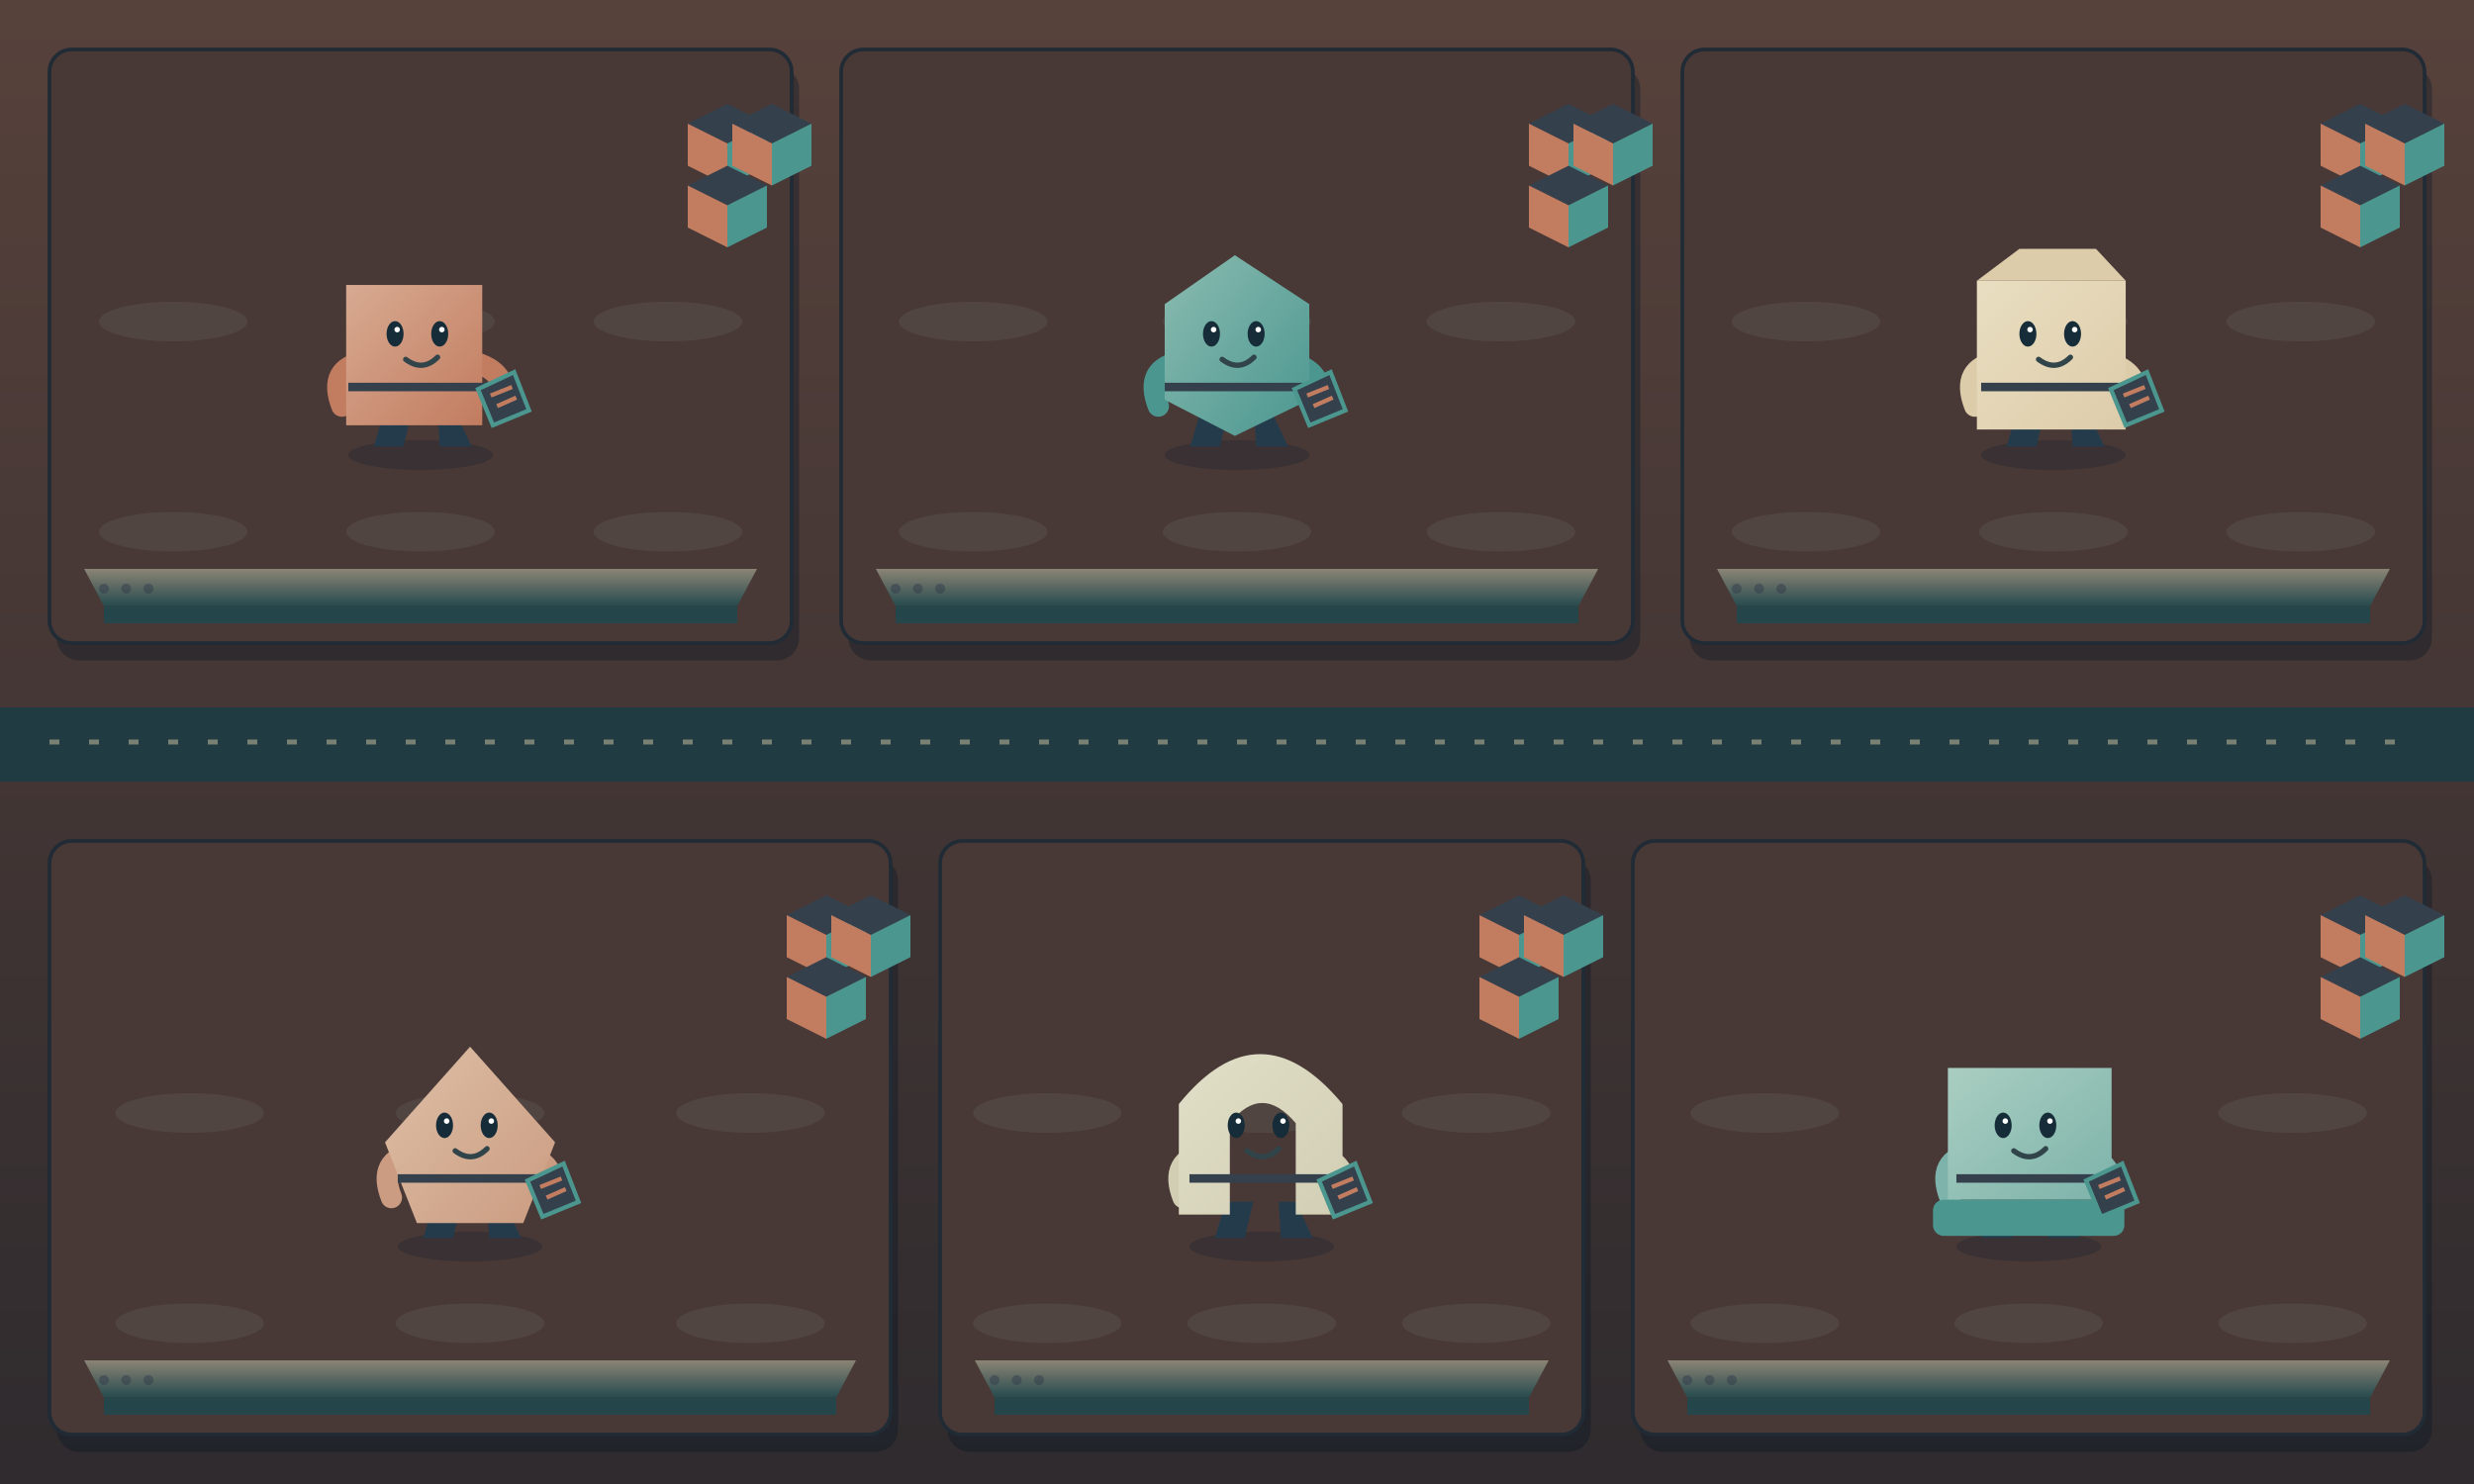
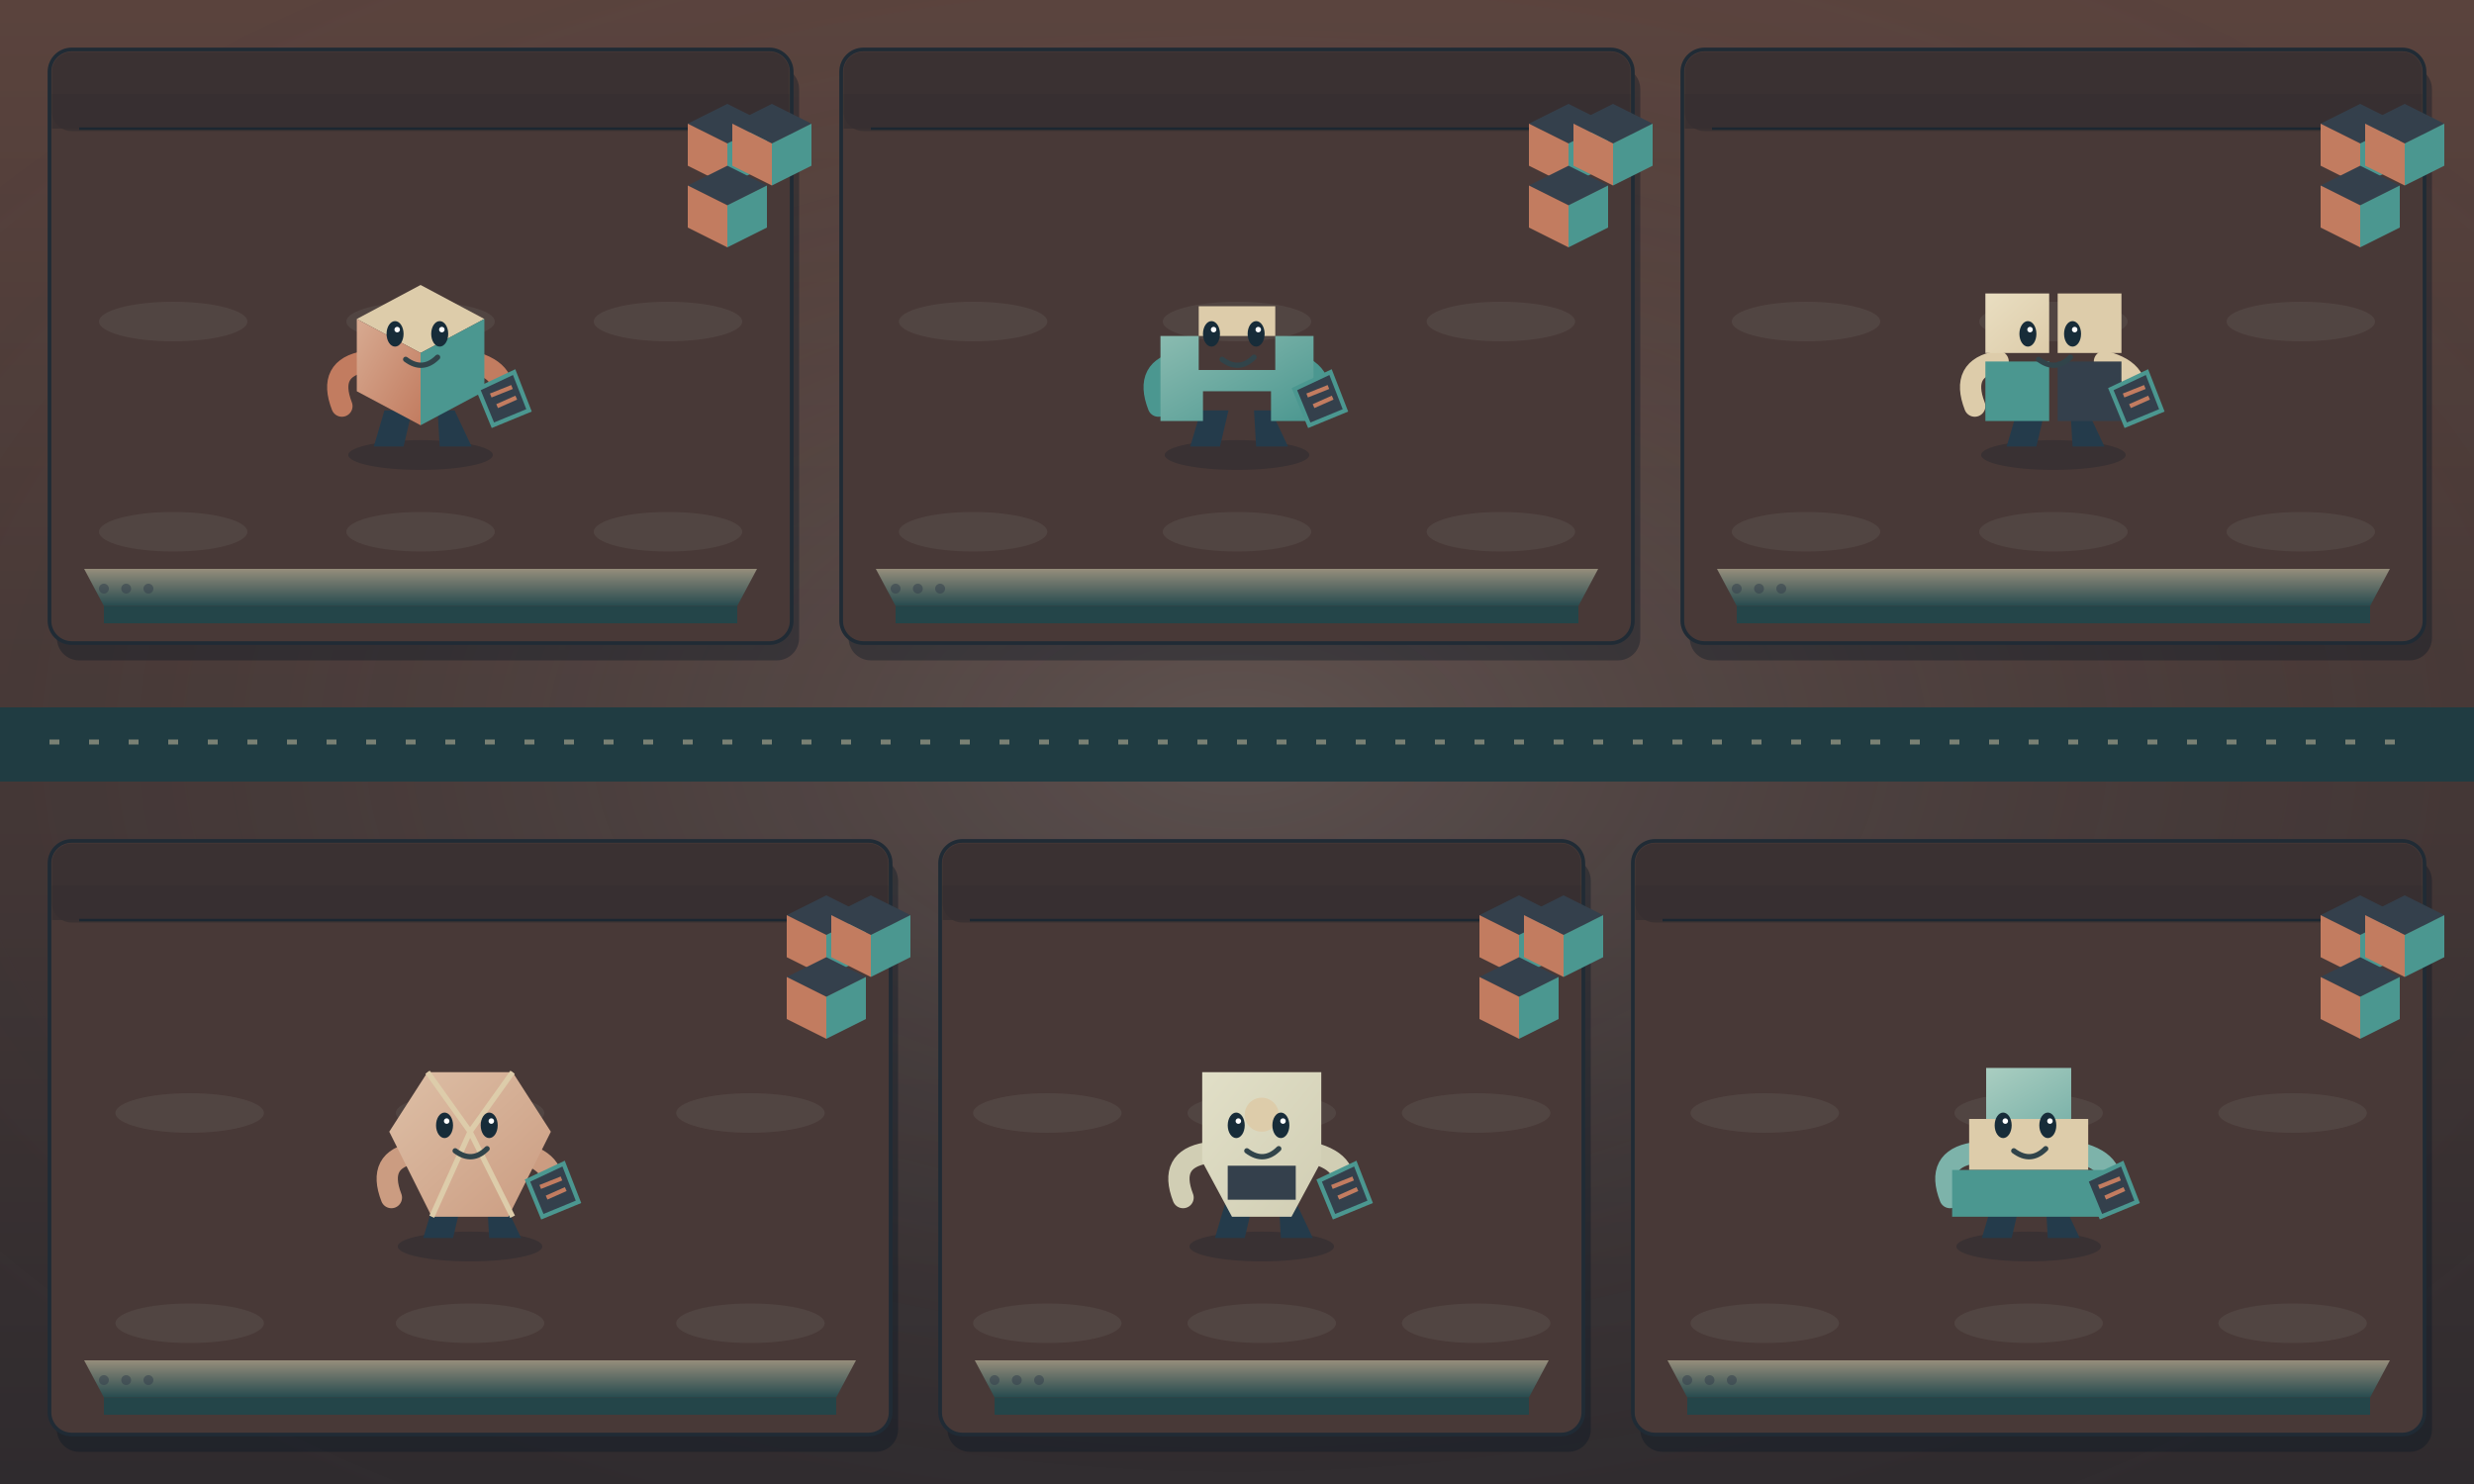
<svg xmlns="http://www.w3.org/2000/svg" width="800" height="480" viewBox="0 0 1000 600">
  <defs>
    <linearGradient id="sky" x1="0" y1="0" x2="0" y2="1">
-       <stop offset="0" stop-color="#57413b" />
+       <stop offset="0" stop-color="#5a433d" />
      <stop offset="1" stop-color="#2f2b2e" />
    </linearGradient>
    <linearGradient id="desk" x1="0" y1="0" x2="0" y2="1">
-       <stop offset="0" stop-color="#8b8474" />
+       <stop offset="0" stop-color="#958d7b" />
      <stop offset="1" stop-color="#274b4f" />
    </linearGradient>
+     <radialGradient id="ambient" cx="50%" cy="50%" r="65%">
+       <stop offset="0" stop-color="#f6f2ea" stop-opacity=".14" />
+       <stop offset="100%" stop-color="#2f2b2e" stop-opacity="0" />
+     </radialGradient>
  </defs>
  <rect width="1000" height="600" fill="url(#sky)" />
+   <rect width="1000" height="600" fill="url(#ambient)" />
  <path d="M0 286h1000v30H0z" fill="#203c42" />
  <path d="M20 300h960" stroke="#e7d4b2" stroke-width="2" stroke-dasharray="4 12" opacity=".45" />
  <rect x="23" y="27" width="300" height="240" rx="9" fill="#071422" opacity=".35" />
  <rect x="20" y="20" width="300" height="240" rx="9" fill="#483937" stroke="#202b35" stroke-width="1.5" />
+   <rect x="21" y="21" width="298" height="32" rx="8" fill="#362f30" opacity=".75" />
+   <rect x="21" y="38" width="298" height="14" fill="#362f30" opacity=".75" />
+   <line x1="32" y1="52" x2="308" y2="52" stroke="#1c2731" stroke-width="1" />
  <path d="M34 230h272l-8 15H42z" fill="url(#desk)" />
  <path d="M42 245v7h256v-7" fill="#244549" />
  <ellipse cx="70.0" cy="130" rx="30" ry="8" fill="#d9ecdb" opacity=".07" />
  <ellipse cx="70.0" cy="215" rx="30" ry="8" fill="#d9ecdb" opacity=".07" />
  <ellipse cx="170.0" cy="130" rx="30" ry="8" fill="#d9ecdb" opacity=".07" />
  <ellipse cx="170.0" cy="215" rx="30" ry="8" fill="#d9ecdb" opacity=".07" />
  <ellipse cx="270.0" cy="130" rx="30" ry="8" fill="#d9ecdb" opacity=".07" />
  <ellipse cx="270.0" cy="215" rx="30" ry="8" fill="#d9ecdb" opacity=".07" />
  <path d="M278 50l16-8 16 8-16 8z" fill="#34404C" />
  <path d="M278 50v17l16 8V58z" fill="#C27C60" />
  <path d="M294 58l16-8v17l-16 8z" fill="#4B9790" />
  <path d="M296 50l16-8 16 8-16 8z" fill="#34404C" />
  <path d="M296 50v17l16 8V58z" fill="#C27C60" />
  <path d="M312 58l16-8v17l-16 8z" fill="#4B9790" />
  <path d="M278 75l16-8 16 8-16 8z" fill="#34404C" />
  <path d="M278 75v17l16 8V83z" fill="#C27C60" />
  <path d="M294 83l16-8v17l-16 8z" fill="#4B9790" />
  <circle cx="42" cy="238" r="2" fill="#34404C" opacity=".55" />
  <circle cx="51" cy="238" r="2" fill="#34404C" opacity=".55" />
  <circle cx="60" cy="238" r="2" fill="#34404C" opacity=".55" />
  <rect x="343" y="27" width="320" height="240" rx="9" fill="#071422" opacity=".35" />
  <rect x="340" y="20" width="320" height="240" rx="9" fill="#483937" stroke="#202b35" stroke-width="1.5" />
+   <rect x="341" y="21" width="318" height="32" rx="8" fill="#362f30" opacity=".75" />
+   <rect x="341" y="38" width="318" height="14" fill="#362f30" opacity=".75" />
+   <line x1="352" y1="52" x2="648" y2="52" stroke="#1c2731" stroke-width="1" />
  <path d="M354 230h292l-8 15H362z" fill="url(#desk)" />
  <path d="M362 245v7h276v-7" fill="#244549" />
  <ellipse cx="393.333" cy="130" rx="30" ry="8" fill="#d9ecdb" opacity=".07" />
  <ellipse cx="393.333" cy="215" rx="30" ry="8" fill="#d9ecdb" opacity=".07" />
  <ellipse cx="500.0" cy="130" rx="30" ry="8" fill="#d9ecdb" opacity=".07" />
  <ellipse cx="500.0" cy="215" rx="30" ry="8" fill="#d9ecdb" opacity=".07" />
  <ellipse cx="606.667" cy="130" rx="30" ry="8" fill="#d9ecdb" opacity=".07" />
  <ellipse cx="606.667" cy="215" rx="30" ry="8" fill="#d9ecdb" opacity=".07" />
  <path d="M618 50l16-8 16 8-16 8z" fill="#34404C" />
  <path d="M618 50v17l16 8V58z" fill="#C27C60" />
  <path d="M634 58l16-8v17l-16 8z" fill="#4B9790" />
  <path d="M636 50l16-8 16 8-16 8z" fill="#34404C" />
  <path d="M636 50v17l16 8V58z" fill="#C27C60" />
  <path d="M652 58l16-8v17l-16 8z" fill="#4B9790" />
  <path d="M618 75l16-8 16 8-16 8z" fill="#34404C" />
  <path d="M618 75v17l16 8V83z" fill="#C27C60" />
  <path d="M634 83l16-8v17l-16 8z" fill="#4B9790" />
  <circle cx="362" cy="238" r="2" fill="#34404C" opacity=".55" />
  <circle cx="371" cy="238" r="2" fill="#34404C" opacity=".55" />
  <circle cx="380" cy="238" r="2" fill="#34404C" opacity=".55" />
  <rect x="683" y="27" width="300" height="240" rx="9" fill="#071422" opacity=".35" />
  <rect x="680" y="20" width="300" height="240" rx="9" fill="#483937" stroke="#202b35" stroke-width="1.5" />
+   <rect x="681" y="21" width="298" height="32" rx="8" fill="#362f30" opacity=".75" />
+   <rect x="681" y="38" width="298" height="14" fill="#362f30" opacity=".75" />
+   <line x1="692" y1="52" x2="968" y2="52" stroke="#1c2731" stroke-width="1" />
  <path d="M694 230h272l-8 15H702z" fill="url(#desk)" />
  <path d="M702 245v7h256v-7" fill="#244549" />
  <ellipse cx="730.0" cy="130" rx="30" ry="8" fill="#d9ecdb" opacity=".07" />
  <ellipse cx="730.0" cy="215" rx="30" ry="8" fill="#d9ecdb" opacity=".07" />
  <ellipse cx="830.0" cy="130" rx="30" ry="8" fill="#d9ecdb" opacity=".07" />
  <ellipse cx="830.0" cy="215" rx="30" ry="8" fill="#d9ecdb" opacity=".07" />
  <ellipse cx="930.0" cy="130" rx="30" ry="8" fill="#d9ecdb" opacity=".07" />
  <ellipse cx="930.0" cy="215" rx="30" ry="8" fill="#d9ecdb" opacity=".07" />
  <path d="M938 50l16-8 16 8-16 8z" fill="#34404C" />
  <path d="M938 50v17l16 8V58z" fill="#C27C60" />
  <path d="M954 58l16-8v17l-16 8z" fill="#4B9790" />
  <path d="M956 50l16-8 16 8-16 8z" fill="#34404C" />
  <path d="M956 50v17l16 8V58z" fill="#C27C60" />
  <path d="M972 58l16-8v17l-16 8z" fill="#4B9790" />
  <path d="M938 75l16-8 16 8-16 8z" fill="#34404C" />
  <path d="M938 75v17l16 8V83z" fill="#C27C60" />
  <path d="M954 83l16-8v17l-16 8z" fill="#4B9790" />
  <circle cx="702" cy="238" r="2" fill="#34404C" opacity=".55" />
  <circle cx="711" cy="238" r="2" fill="#34404C" opacity=".55" />
  <circle cx="720" cy="238" r="2" fill="#34404C" opacity=".55" />
  <rect x="23" y="347" width="340" height="240" rx="9" fill="#071422" opacity=".35" />
  <rect x="20" y="340" width="340" height="240" rx="9" fill="#483937" stroke="#202b35" stroke-width="1.5" />
+   <rect x="21" y="341" width="338" height="32" rx="8" fill="#362f30" opacity=".75" />
+   <rect x="21" y="358" width="338" height="14" fill="#362f30" opacity=".75" />
+   <line x1="32" y1="372" x2="348" y2="372" stroke="#1c2731" stroke-width="1" />
  <path d="M34 550h312l-8 15H42z" fill="url(#desk)" />
  <path d="M42 565v7h296v-7" fill="#244549" />
  <ellipse cx="76.667" cy="450" rx="30" ry="8" fill="#d9ecdb" opacity=".07" />
  <ellipse cx="76.667" cy="535" rx="30" ry="8" fill="#d9ecdb" opacity=".07" />
  <ellipse cx="190.0" cy="450" rx="30" ry="8" fill="#d9ecdb" opacity=".07" />
  <ellipse cx="190.0" cy="535" rx="30" ry="8" fill="#d9ecdb" opacity=".07" />
  <ellipse cx="303.333" cy="450" rx="30" ry="8" fill="#d9ecdb" opacity=".07" />
  <ellipse cx="303.333" cy="535" rx="30" ry="8" fill="#d9ecdb" opacity=".07" />
  <path d="M318 370l16-8 16 8-16 8z" fill="#34404C" />
  <path d="M318 370v17l16 8V378z" fill="#C27C60" />
  <path d="M334 378l16-8v17l-16 8z" fill="#4B9790" />
  <path d="M336 370l16-8 16 8-16 8z" fill="#34404C" />
  <path d="M336 370v17l16 8V378z" fill="#C27C60" />
  <path d="M352 378l16-8v17l-16 8z" fill="#4B9790" />
  <path d="M318 395l16-8 16 8-16 8z" fill="#34404C" />
  <path d="M318 395v17l16 8V403z" fill="#C27C60" />
  <path d="M334 403l16-8v17l-16 8z" fill="#4B9790" />
  <circle cx="42" cy="558" r="2" fill="#34404C" opacity=".55" />
  <circle cx="51" cy="558" r="2" fill="#34404C" opacity=".55" />
  <circle cx="60" cy="558" r="2" fill="#34404C" opacity=".55" />
  <rect x="383" y="347" width="260" height="240" rx="9" fill="#071422" opacity=".35" />
  <rect x="380" y="340" width="260" height="240" rx="9" fill="#483937" stroke="#202b35" stroke-width="1.5" />
+   <rect x="381" y="341" width="258" height="32" rx="8" fill="#362f30" opacity=".75" />
+   <rect x="381" y="358" width="258" height="14" fill="#362f30" opacity=".75" />
+   <line x1="392" y1="372" x2="628" y2="372" stroke="#1c2731" stroke-width="1" />
  <path d="M394 550h232l-8 15H402z" fill="url(#desk)" />
  <path d="M402 565v7h216v-7" fill="#244549" />
  <ellipse cx="423.333" cy="450" rx="30" ry="8" fill="#d9ecdb" opacity=".07" />
  <ellipse cx="423.333" cy="535" rx="30" ry="8" fill="#d9ecdb" opacity=".07" />
  <ellipse cx="510.0" cy="450" rx="30" ry="8" fill="#d9ecdb" opacity=".07" />
  <ellipse cx="510.0" cy="535" rx="30" ry="8" fill="#d9ecdb" opacity=".07" />
  <ellipse cx="596.667" cy="450" rx="30" ry="8" fill="#d9ecdb" opacity=".07" />
  <ellipse cx="596.667" cy="535" rx="30" ry="8" fill="#d9ecdb" opacity=".07" />
  <path d="M598 370l16-8 16 8-16 8z" fill="#34404C" />
  <path d="M598 370v17l16 8V378z" fill="#C27C60" />
  <path d="M614 378l16-8v17l-16 8z" fill="#4B9790" />
  <path d="M616 370l16-8 16 8-16 8z" fill="#34404C" />
  <path d="M616 370v17l16 8V378z" fill="#C27C60" />
  <path d="M632 378l16-8v17l-16 8z" fill="#4B9790" />
  <path d="M598 395l16-8 16 8-16 8z" fill="#34404C" />
  <path d="M598 395v17l16 8V403z" fill="#C27C60" />
  <path d="M614 403l16-8v17l-16 8z" fill="#4B9790" />
  <circle cx="402" cy="558" r="2" fill="#34404C" opacity=".55" />
  <circle cx="411" cy="558" r="2" fill="#34404C" opacity=".55" />
  <circle cx="420" cy="558" r="2" fill="#34404C" opacity=".55" />
  <rect x="663" y="347" width="320" height="240" rx="9" fill="#071422" opacity=".35" />
  <rect x="660" y="340" width="320" height="240" rx="9" fill="#483937" stroke="#202b35" stroke-width="1.5" />
+   <rect x="661" y="341" width="318" height="32" rx="8" fill="#362f30" opacity=".75" />
+   <rect x="661" y="358" width="318" height="14" fill="#362f30" opacity=".75" />
+   <line x1="672" y1="372" x2="968" y2="372" stroke="#1c2731" stroke-width="1" />
  <path d="M674 550h292l-8 15H682z" fill="url(#desk)" />
  <path d="M682 565v7h276v-7" fill="#244549" />
  <ellipse cx="713.333" cy="450" rx="30" ry="8" fill="#d9ecdb" opacity=".07" />
  <ellipse cx="713.333" cy="535" rx="30" ry="8" fill="#d9ecdb" opacity=".07" />
  <ellipse cx="820.0" cy="450" rx="30" ry="8" fill="#d9ecdb" opacity=".07" />
  <ellipse cx="820.0" cy="535" rx="30" ry="8" fill="#d9ecdb" opacity=".07" />
  <ellipse cx="926.667" cy="450" rx="30" ry="8" fill="#d9ecdb" opacity=".07" />
  <ellipse cx="926.667" cy="535" rx="30" ry="8" fill="#d9ecdb" opacity=".07" />
  <path d="M938 370l16-8 16 8-16 8z" fill="#34404C" />
  <path d="M938 370v17l16 8V378z" fill="#C27C60" />
  <path d="M954 378l16-8v17l-16 8z" fill="#4B9790" />
  <path d="M956 370l16-8 16 8-16 8z" fill="#34404C" />
  <path d="M956 370v17l16 8V378z" fill="#C27C60" />
  <path d="M972 378l16-8v17l-16 8z" fill="#4B9790" />
  <path d="M938 395l16-8 16 8-16 8z" fill="#34404C" />
  <path d="M938 395v17l16 8V403z" fill="#C27C60" />
  <path d="M954 403l16-8v17l-16 8z" fill="#4B9790" />
  <circle cx="682" cy="558" r="2" fill="#34404C" opacity=".55" />
  <circle cx="691" cy="558" r="2" fill="#34404C" opacity=".55" />
  <circle cx="700" cy="558" r="2" fill="#34404C" opacity=".55" />
  <svg x="115.0" y="86" width="110" height="110" viewBox="0 0 128 128">
    <defs>
      <linearGradient id="body0" x1="0" y1="0" x2="1" y2="1">
        <stop offset="0" stop-color="#d7aa91" />
        <stop offset="1" stop-color="#C27C60" />
      </linearGradient>
    </defs>
    <ellipse cx="64" cy="114" rx="34" ry="7" fill="#091726" opacity=".24" />
    <path d="M47 93l-5 17h14l4-17M72 93l1 17h15l-8-17" fill="#243b4b" />
    <path d="M38 70Q20 73 27 91M88 70q19 5 13 20" stroke="#C27C60" stroke-width="10" fill="none" stroke-linecap="round" />
    <g id="shape-0">
-       <path d="M29 34h64v66H29z" fill="url(#body0)" />
-     </g>
-     <ellipse cx="52" cy="57" rx="4" ry="6" fill="#172c39" />
-     <ellipse cx="73" cy="57" rx="4" ry="6" fill="#172c39" />
-     <circle cx="53" cy="55" r="1.3" fill="#fff" />
-     <circle cx="74" cy="55" r="1.3" fill="#fff" />
-     <path d="M57 69q8 6 15-1" fill="none" stroke="#31444a" stroke-width="2.5" stroke-linecap="round" />
-     <path d="M30 82h65" stroke="#34404C" stroke-width="4" />
+       <path d="M34 50l30-16 30 16-30 16z" fill="#DDCCAA" />
+       <path d="M34 50v34l30 16V66z" fill="url(#body0)" />
+       <path d="M94 50v34l-30 16V66z" fill="#4B9790" />
+     </g>
+     <ellipse cx="52" cy="57" rx="4" ry="6" fill="#172c39" />
+     <ellipse cx="73" cy="57" rx="4" ry="6" fill="#172c39" />
+     <circle cx="53" cy="55" r="1.3" fill="#fff" />
+     <circle cx="74" cy="55" r="1.3" fill="#fff" />
+     <path d="M57 69q8 6 15-1" fill="none" stroke="#31444a" stroke-width="2.5" stroke-linecap="round" />
    <path d="M91 83l17-8 7 18-17 7z" fill="#34404C" stroke="#4B9790" stroke-width="2" />
    <path d="M97 86l10-4m-7 9 9-4" stroke="#C27C60" stroke-width="2" />
  </svg>
  <svg x="445.0" y="86" width="110" height="110" viewBox="0 0 128 128">
    <defs>
      <linearGradient id="body1" x1="0" y1="0" x2="1" y2="1">
        <stop offset="0" stop-color="#8abbb0" />
        <stop offset="1" stop-color="#4B9790" />
      </linearGradient>
    </defs>
    <ellipse cx="64" cy="114" rx="34" ry="7" fill="#091726" opacity=".24" />
    <path d="M47 93l-5 17h14l4-17M72 93l1 17h15l-8-17" fill="#243b4b" />
    <path d="M38 70Q20 73 27 91M88 70q19 5 13 20" stroke="#4B9790" stroke-width="10" fill="none" stroke-linecap="round" />
    <g id="shape-1">
-       <path d="M30 43l33-23 35 23v45l-35 17-33-17z" fill="url(#body1)" />
-     </g>
-     <ellipse cx="52" cy="57" rx="4" ry="6" fill="#172c39" />
-     <ellipse cx="73" cy="57" rx="4" ry="6" fill="#172c39" />
-     <circle cx="53" cy="55" r="1.3" fill="#fff" />
-     <circle cx="74" cy="55" r="1.3" fill="#fff" />
-     <path d="M57 69q8 6 15-1" fill="none" stroke="#31444a" stroke-width="2.5" stroke-linecap="round" />
-     <path d="M30 82h65" stroke="#34404C" stroke-width="4" />
+       <path d="M28 98V58h18v16h36V58h18v40H80V84H48v14z" fill="url(#body1)" />
+       <rect x="46" y="44" width="36" height="14" fill="#DDCCAA" />
+     </g>
+     <ellipse cx="52" cy="57" rx="4" ry="6" fill="#172c39" />
+     <ellipse cx="73" cy="57" rx="4" ry="6" fill="#172c39" />
+     <circle cx="53" cy="55" r="1.3" fill="#fff" />
+     <circle cx="74" cy="55" r="1.3" fill="#fff" />
+     <path d="M57 69q8 6 15-1" fill="none" stroke="#31444a" stroke-width="2.5" stroke-linecap="round" />
    <path d="M91 83l17-8 7 18-17 7z" fill="#34404C" stroke="#4B9790" stroke-width="2" />
    <path d="M97 86l10-4m-7 9 9-4" stroke="#C27C60" stroke-width="2" />
  </svg>
  <svg x="775.0" y="86" width="110" height="110" viewBox="0 0 128 128">
    <defs>
      <linearGradient id="body2" x1="0" y1="0" x2="1" y2="1">
        <stop offset="0" stop-color="#e9dec1" />
        <stop offset="1" stop-color="#DDCCAA" />
      </linearGradient>
    </defs>
    <ellipse cx="64" cy="114" rx="34" ry="7" fill="#091726" opacity=".24" />
    <path d="M47 93l-5 17h14l4-17M72 93l1 17h15l-8-17" fill="#243b4b" />
    <path d="M38 70Q20 73 27 91M88 70q19 5 13 20" stroke="#DDCCAA" stroke-width="10" fill="none" stroke-linecap="round" />
    <g id="shape-2">
-       <path d="M28 32h70v70H28z" fill="url(#body2)" />
-       <path d="M28 32l20-15h36l14 15" fill="#DDCCAA" />
-     </g>
-     <ellipse cx="52" cy="57" rx="4" ry="6" fill="#172c39" />
-     <ellipse cx="73" cy="57" rx="4" ry="6" fill="#172c39" />
-     <circle cx="53" cy="55" r="1.3" fill="#fff" />
-     <circle cx="74" cy="55" r="1.3" fill="#fff" />
-     <path d="M57 69q8 6 15-1" fill="none" stroke="#31444a" stroke-width="2.5" stroke-linecap="round" />
-     <path d="M30 82h65" stroke="#34404C" stroke-width="4" />
+       <rect x="32" y="38" width="30" height="28" fill="url(#body2)" />
+       <rect x="66" y="38" width="30" height="28" fill="#DDCCAA" />
+       <rect x="32" y="70" width="30" height="28" fill="#4B9790" />
+       <rect x="66" y="70" width="30" height="28" fill="#34404C" />
+     </g>
+     <ellipse cx="52" cy="57" rx="4" ry="6" fill="#172c39" />
+     <ellipse cx="73" cy="57" rx="4" ry="6" fill="#172c39" />
+     <circle cx="53" cy="55" r="1.3" fill="#fff" />
+     <circle cx="74" cy="55" r="1.3" fill="#fff" />
+     <path d="M57 69q8 6 15-1" fill="none" stroke="#31444a" stroke-width="2.5" stroke-linecap="round" />
    <path d="M91 83l17-8 7 18-17 7z" fill="#34404C" stroke="#4B9790" stroke-width="2" />
    <path d="M97 86l10-4m-7 9 9-4" stroke="#C27C60" stroke-width="2" />
  </svg>
  <svg x="135.0" y="406" width="110" height="110" viewBox="0 0 128 128">
    <defs>
      <linearGradient id="body3" x1="0" y1="0" x2="1" y2="1">
        <stop offset="0" stop-color="#ddbfa6" />
        <stop offset="1" stop-color="#cb9c81" />
      </linearGradient>
    </defs>
    <ellipse cx="64" cy="114" rx="34" ry="7" fill="#091726" opacity=".24" />
    <path d="M47 93l-5 17h14l4-17M72 93l1 17h15l-8-17" fill="#243b4b" />
    <path d="M38 70Q20 73 27 91M88 70q19 5 13 20" stroke="#cb9c81" stroke-width="10" fill="none" stroke-linecap="round" />
    <g id="shape-3">
-       <path d="M24 65l40-45 40 45-15 38H39z" fill="url(#body3)" />
-     </g>
-     <ellipse cx="52" cy="57" rx="4" ry="6" fill="#172c39" />
-     <ellipse cx="73" cy="57" rx="4" ry="6" fill="#172c39" />
-     <circle cx="53" cy="55" r="1.3" fill="#fff" />
-     <circle cx="74" cy="55" r="1.3" fill="#fff" />
-     <path d="M57 69q8 6 15-1" fill="none" stroke="#31444a" stroke-width="2.5" stroke-linecap="round" />
-     <path d="M30 82h65" stroke="#34404C" stroke-width="4" />
+       <path d="M44 32h40l18 28-20 40H46L26 60z" fill="url(#body3)" />
+       <path d="M44 32l20 28-18 40M84 32L64 60l20 40" stroke="#DDCCAA" stroke-width="2.5" fill="none" />
+     </g>
+     <ellipse cx="52" cy="57" rx="4" ry="6" fill="#172c39" />
+     <ellipse cx="73" cy="57" rx="4" ry="6" fill="#172c39" />
+     <circle cx="53" cy="55" r="1.3" fill="#fff" />
+     <circle cx="74" cy="55" r="1.3" fill="#fff" />
+     <path d="M57 69q8 6 15-1" fill="none" stroke="#31444a" stroke-width="2.5" stroke-linecap="round" />
    <path d="M91 83l17-8 7 18-17 7z" fill="#34404C" stroke="#4B9790" stroke-width="2" />
    <path d="M97 86l10-4m-7 9 9-4" stroke="#C27C60" stroke-width="2" />
  </svg>
  <svg x="455.0" y="406" width="110" height="110" viewBox="0 0 128 128">
    <defs>
      <linearGradient id="body4" x1="0" y1="0" x2="1" y2="1">
        <stop offset="0" stop-color="#e1dfc7" />
        <stop offset="1" stop-color="#d1ceb4" />
      </linearGradient>
    </defs>
    <ellipse cx="64" cy="114" rx="34" ry="7" fill="#091726" opacity=".24" />
    <path d="M47 93l-5 17h14l4-17M72 93l1 17h15l-8-17" fill="#243b4b" />
    <path d="M38 70Q20 73 27 91M88 70q19 5 13 20" stroke="#d1ceb4" stroke-width="10" fill="none" stroke-linecap="round" />
    <g id="shape-4">
-       <path d="M25 99V47q38-47 77 0v52H80V56q-16-19-31 0v43z" fill="url(#body4)" />
-     </g>
-     <ellipse cx="52" cy="57" rx="4" ry="6" fill="#172c39" />
-     <ellipse cx="73" cy="57" rx="4" ry="6" fill="#172c39" />
-     <circle cx="53" cy="55" r="1.3" fill="#fff" />
-     <circle cx="74" cy="55" r="1.3" fill="#fff" />
-     <path d="M57 69q8 6 15-1" fill="none" stroke="#31444a" stroke-width="2.5" stroke-linecap="round" />
-     <path d="M30 82h65" stroke="#34404C" stroke-width="4" />
+       <path d="M36 32h56v42l-14 26H50L36 74z" fill="url(#body4)" />
+       <rect x="48" y="76" width="32" height="16" fill="#34404C" />
+       <circle cx="64" cy="52" r="8" fill="#DDCCAA" />
+     </g>
+     <ellipse cx="52" cy="57" rx="4" ry="6" fill="#172c39" />
+     <ellipse cx="73" cy="57" rx="4" ry="6" fill="#172c39" />
+     <circle cx="53" cy="55" r="1.3" fill="#fff" />
+     <circle cx="74" cy="55" r="1.3" fill="#fff" />
+     <path d="M57 69q8 6 15-1" fill="none" stroke="#31444a" stroke-width="2.5" stroke-linecap="round" />
    <path d="M91 83l17-8 7 18-17 7z" fill="#34404C" stroke="#4B9790" stroke-width="2" />
    <path d="M97 86l10-4m-7 9 9-4" stroke="#C27C60" stroke-width="2" />
  </svg>
  <svg x="765.0" y="406" width="110" height="110" viewBox="0 0 128 128">
    <defs>
      <linearGradient id="body5" x1="0" y1="0" x2="1" y2="1">
        <stop offset="0" stop-color="#aacec1" />
        <stop offset="1" stop-color="#7db3aa" />
      </linearGradient>
    </defs>
    <ellipse cx="64" cy="114" rx="34" ry="7" fill="#091726" opacity=".24" />
    <path d="M47 93l-5 17h14l4-17M72 93l1 17h15l-8-17" fill="#243b4b" />
    <path d="M38 70Q20 73 27 91M88 70q19 5 13 20" stroke="#7db3aa" stroke-width="10" fill="none" stroke-linecap="round" />
    <g id="shape-5">
-       <path d="M26 30h77v62H26z" fill="url(#body5)" />
-       <rect x="19" y="92" width="90" height="17" rx="5" fill="#4B9790" />
-     </g>
-     <ellipse cx="52" cy="57" rx="4" ry="6" fill="#172c39" />
-     <ellipse cx="73" cy="57" rx="4" ry="6" fill="#172c39" />
-     <circle cx="53" cy="55" r="1.3" fill="#fff" />
-     <circle cx="74" cy="55" r="1.3" fill="#fff" />
-     <path d="M57 69q8 6 15-1" fill="none" stroke="#31444a" stroke-width="2.5" stroke-linecap="round" />
-     <path d="M30 82h65" stroke="#34404C" stroke-width="4" />
+       <rect x="44" y="30" width="40" height="24" fill="url(#body5)" />
+       <rect x="36" y="54" width="56" height="24" fill="#DDCCAA" />
+       <rect x="28" y="78" width="72" height="22" fill="#4B9790" />
+     </g>
+     <ellipse cx="52" cy="57" rx="4" ry="6" fill="#172c39" />
+     <ellipse cx="73" cy="57" rx="4" ry="6" fill="#172c39" />
+     <circle cx="53" cy="55" r="1.3" fill="#fff" />
+     <circle cx="74" cy="55" r="1.3" fill="#fff" />
+     <path d="M57 69q8 6 15-1" fill="none" stroke="#31444a" stroke-width="2.5" stroke-linecap="round" />
    <path d="M91 83l17-8 7 18-17 7z" fill="#34404C" stroke="#4B9790" stroke-width="2" />
    <path d="M97 86l10-4m-7 9 9-4" stroke="#C27C60" stroke-width="2" />
  </svg>
</svg>
